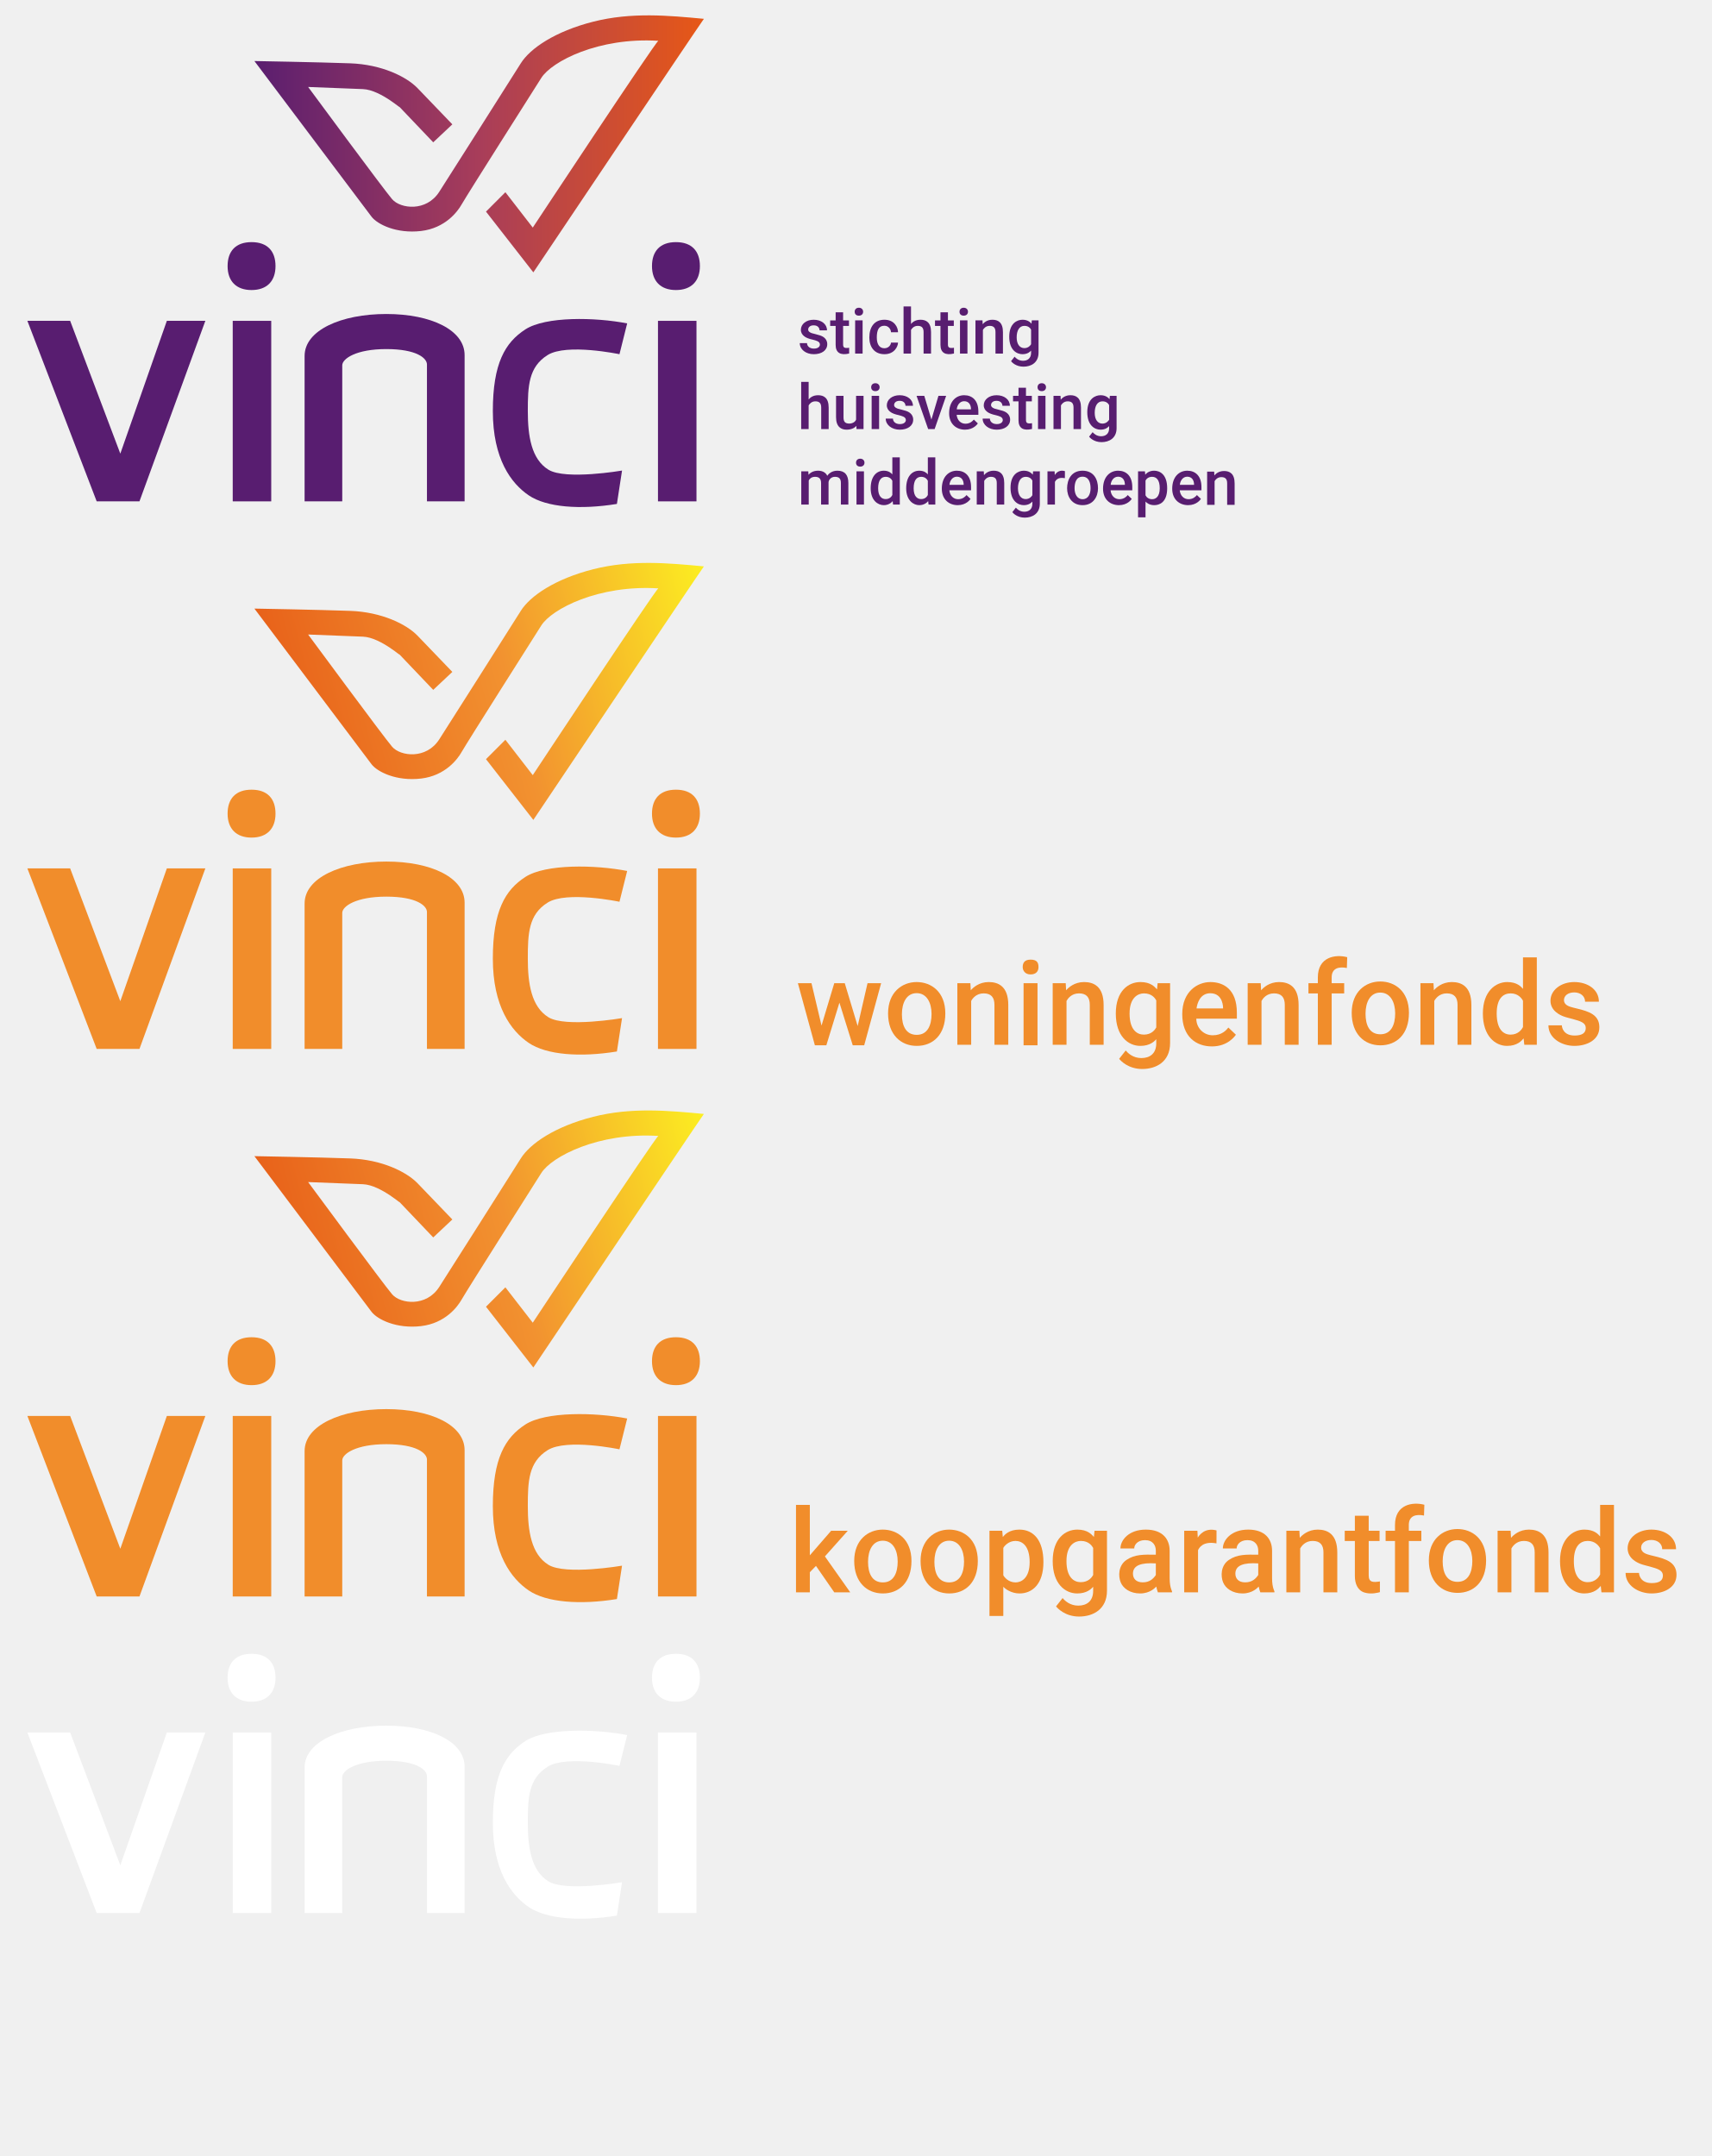
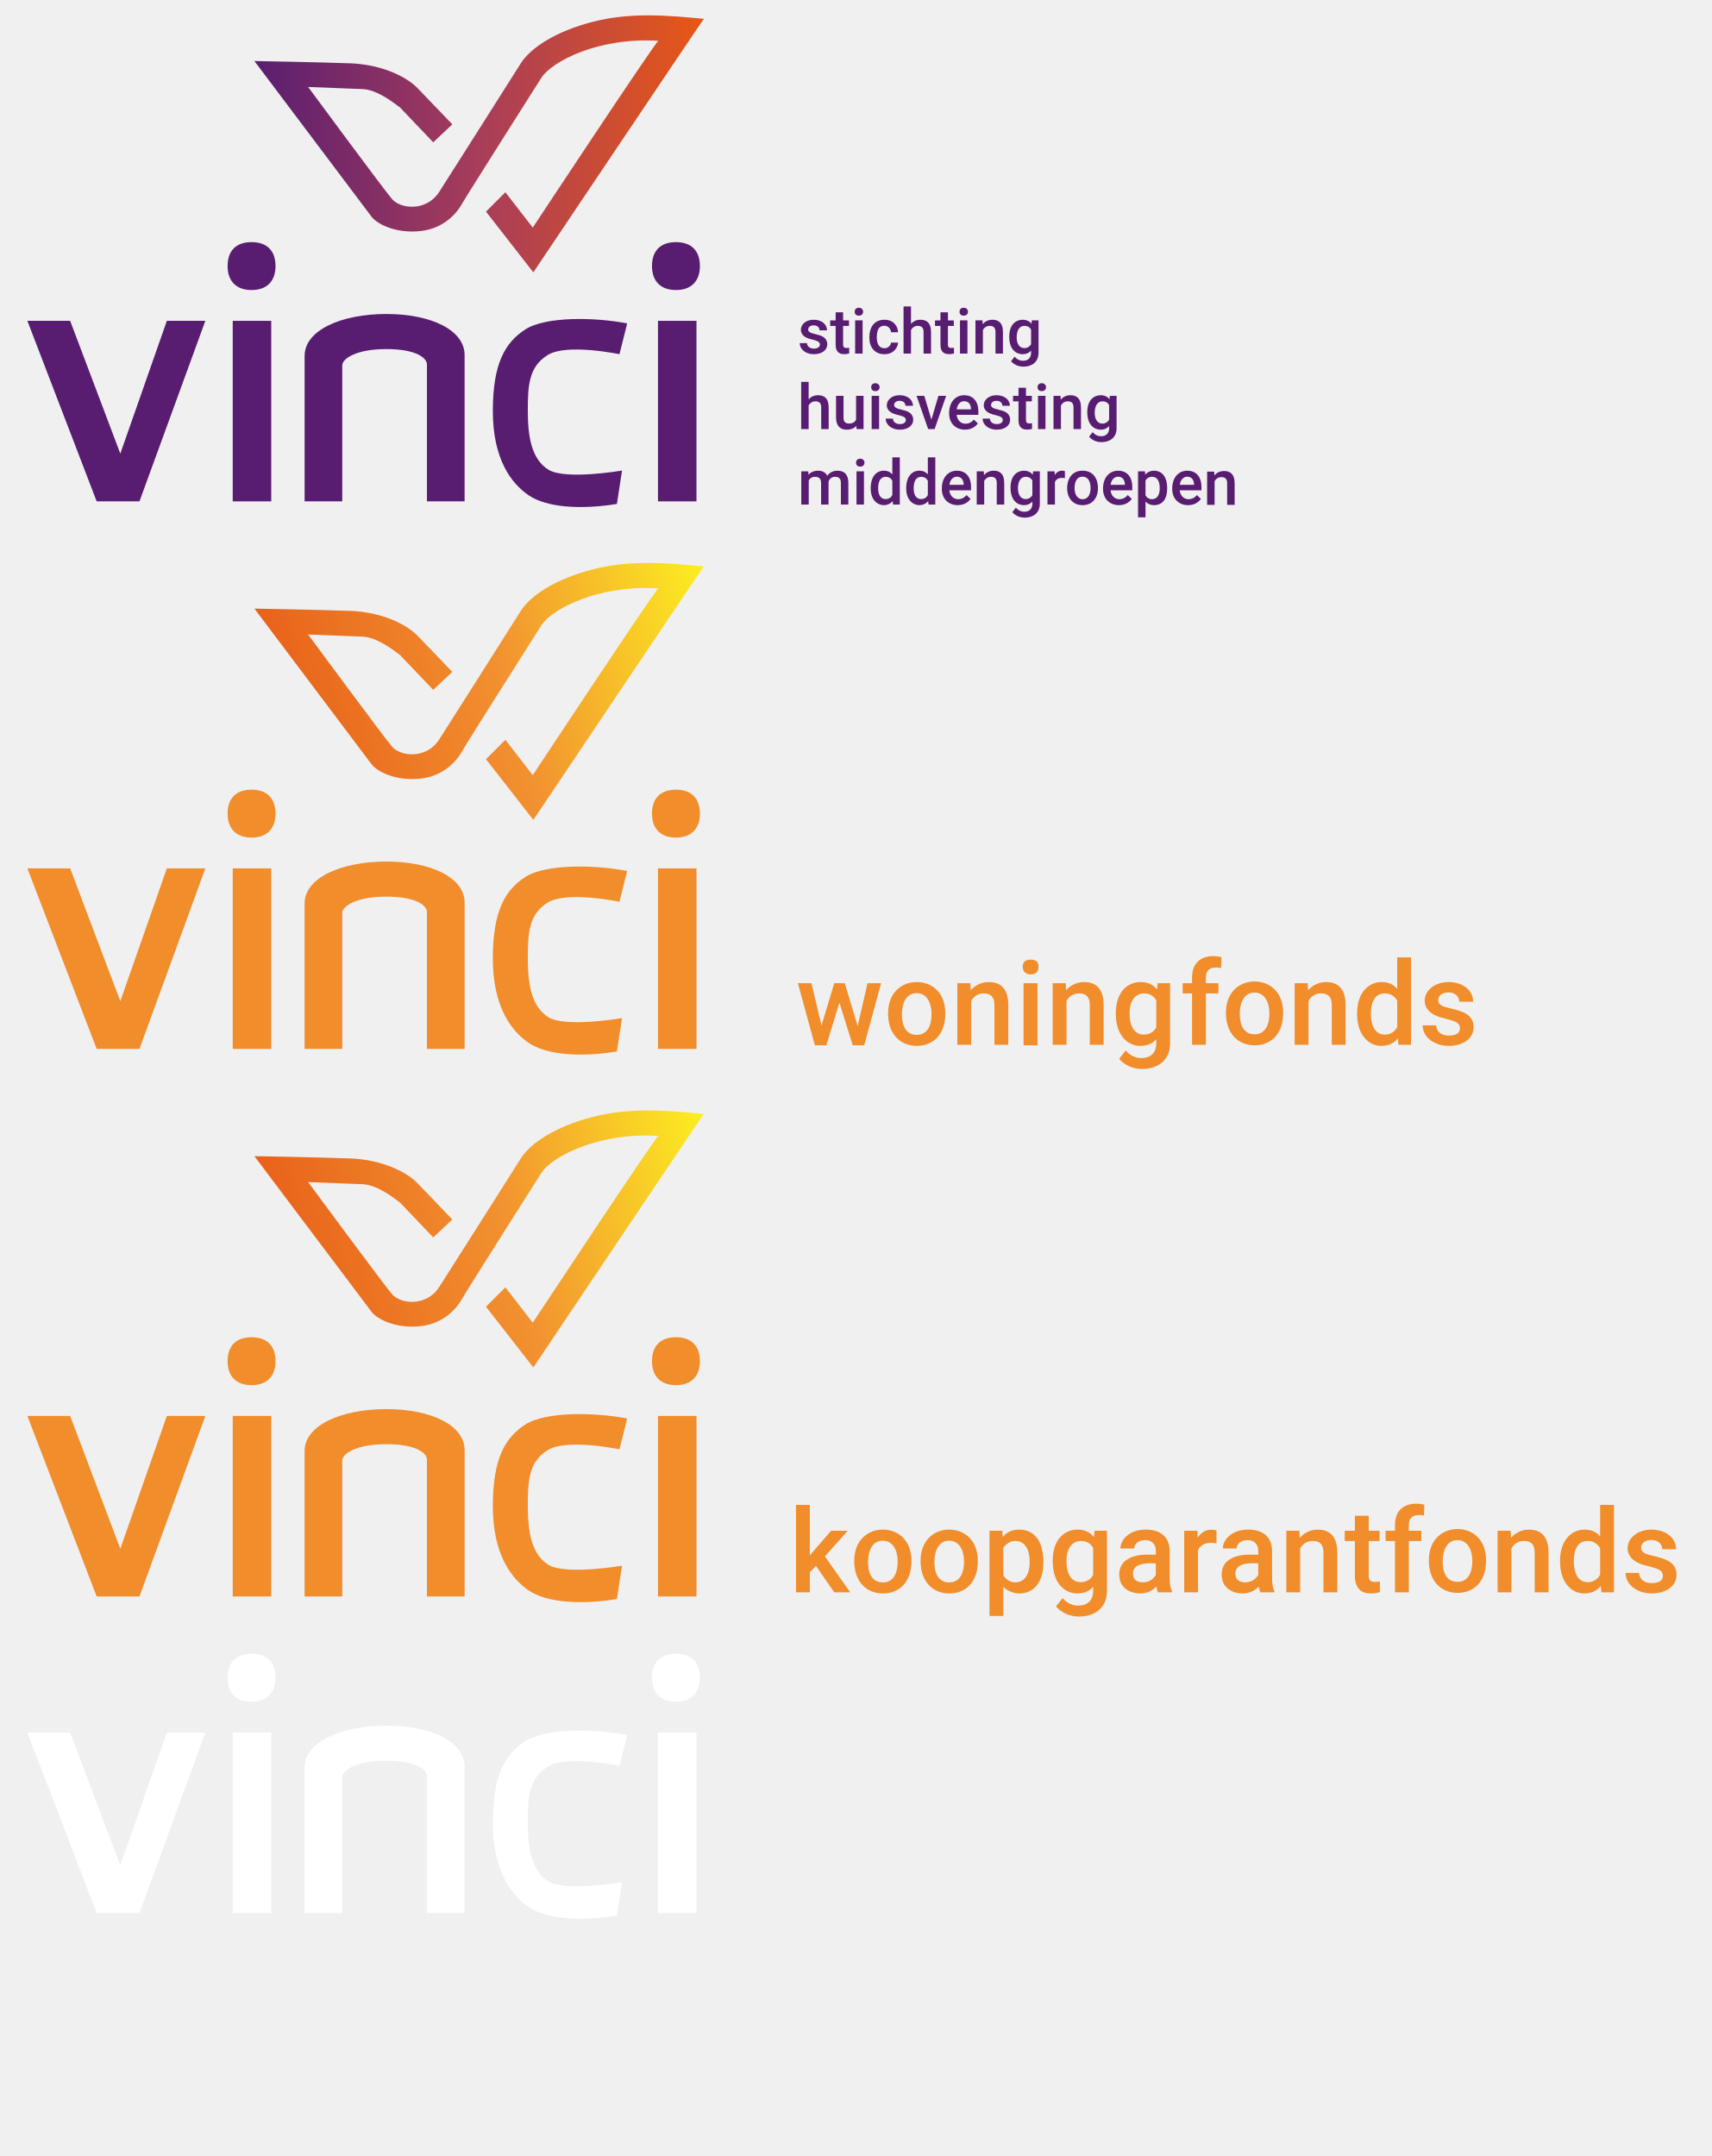
<svg xmlns="http://www.w3.org/2000/svg" version="1.1" viewBox="0 0 2000 2520">
  <linearGradient id="yellow-gradient" gradientUnits="userSpaceOnUse" x1="339.127" y1="227.319" x2="841.603" y2="92.681">
    <stop offset="0" style="stop-color:#E8621A" />
    <stop offset="0.507" style="stop-color:#F29230" />
    <stop offset="1" style="stop-color:#FCEE21" />
  </linearGradient>
  <linearGradient id="purple-gradient" gradientUnits="userSpaceOnUse" x1="297.333" y1="168.15" x2="822.667" y2="168.15">
    <stop offset="0" style="stop-color:#5A1E70" />
    <stop offset="0.5" style="stop-color:#A83D5A" />
    <stop offset="1" style="stop-color:#E75816" />
  </linearGradient>
  <view id="vinci" viewBox="0 1920 1000 320" />
  <view id="koopgarantfonds" viewBox="0 1280 2000 640" />
  <view id="woningfonds" viewBox="0 640 2000 640" />
  <view id="stichting" viewBox="0 0 2000 640" />
  <g transform="translate(0,1920)">
    <rect x="272" y="105.008" fill="#FFFFFF" width="45" height="211" />
    <rect x="769" y="105.008" fill="#FFFFFF" width="45" height="211" />
    <path fill="#FFFFFF" d="M294,13.008c-18.5,0-28,10.5-28,28s10,28,28,28s28-10.5,28-28S312.5,13.008,294,13.008z" />
    <path fill="#FFFFFF" d="M790,13.008c-18.5,0-28,10.5-28,28s10,28,28,28s28-10.5,28-28S808.5,13.008,790,13.008z" />
    <polygon fill="#FFFFFF" points="140.619,260.225 82,105.008 32,105.008 113,316.008 163,316.008 240,105.008 195,105.008  " />
    <path fill="#FFFFFF" d="M451.5,97.008c-52.833,0-95.5,19-95.5,49c0,23.667,0,170,0,170h44c0,0,0-151.333,0-159    c0-7.667,16-19,51.5-19s47.5,10.667,47.5,18c0,7.333,0,160,0,160h44c0,0,0-151,0-171C543,116.008,504.333,97.008,451.5,97.008z" />
    <path fill="#FFFFFF" d="M640,145.008c22.333-14,84-1,84-1s6.886-27.774,9-36c-37.5-7.333-95.333-8.333-119,7    c-23.667,15.333-38,39.667-38,95.5c0,55.833,21.333,84.5,42,98.5s60,17,103,10c0.667-4,6-39,6-39s-66,11.333-86-1    c-20-12.333-24.124-39.333-24.124-68.5C616.876,181.342,617.667,159.008,640,145.008z" />
  </g>
  <g transform="translate(0,1280)">
    <path fill="url(#yellow-gradient)" d="M622.667,266.008l-32-41.333L568,247.342l55.333,71c0,0,189.333-282.333,199.333-296.333    c-41.301-3.902-84.667-8-129.333,3.333c-44.667,11.333-73.74,31.252-84.667,48.667c-21.333,34-80.044,126.215-95.217,150.061    c-15.173,23.846-45.45,19.939-55.098,8.808c-9.648-11.131-98.229-131.237-98.229-131.237s42.544,1.685,63.997,2.5    c21.451,0.814,48.711,27.038,41.881,19.869c5.322,5.586,40.332,42.332,40.332,42.332l22.333-21c0,0-27.482-28.602-40.55-42.201    S446,75.342,409.333,74.008c-36.667-1.333-112-2.667-112-2.667S421.27,236.056,434.12,253.133    c6.818,9.061,29.214,20.209,57.88,16.876c28.667-3.333,42.836-23.002,47.114-30.375c9.114-15.708,81.367-129.248,93.489-148.504    c12.122-19.256,66.73-47.788,136.815-43.422C764.837,50.739,622.667,266.008,622.667,266.008z" />
    <rect x="272" y="375.008" fill="#F18D2B" width="45" height="211" />
    <rect x="769" y="375.008" fill="#F18D2B" width="45" height="211" />
    <path fill="#F18D2B" d="M294,283.008c-18.5,0-28,10.5-28,28s10,28,28,28s28-10.5,28-28S312.5,283.008,294,283.008z" />
    <path fill="#F18D2B" d="M790,283.008c-18.5,0-28,10.5-28,28s10,28,28,28s28-10.5,28-28S808.5,283.008,790,283.008z" />
    <polygon fill="#F18D2B" points="140.619,530.225 82,375.008 32,375.008 113,586.008 163,586.008 240,375.008 195,375.008  " />
    <path fill="#F18D2B" d="M451.5,367.008c-52.833,0-95.5,19-95.5,49c0,23.667,0,170,0,170h44c0,0,0-151.333,0-159    c0-7.667,16-19,51.5-19s47.5,10.667,47.5,18c0,7.333,0,160,0,160h44c0,0,0-151,0-171C543,386.008,504.333,367.008,451.5,367.008z" />
    <path fill="#F18D2B" d="M640,415.008c22.333-14,84-1,84-1s6.886-27.774,9-36c-37.5-7.333-95.333-8.333-119,7    c-23.667,15.333-38,39.667-38,95.5s21.333,84.5,42,98.5s60,17,103,10c0.667-4,6-39,6-39s-66,11.333-86-1    c-20-12.333-24.124-39.333-24.124-68.5C616.876,451.342,617.667,429.008,640,415.008z" />
    <path fill="#F18D2B" d="M953.658,550.282l-7.183,7.382v23.478h-16.162V478.985h16.162v58.926l24.94-28.731h19.42L964.1,539.175    l29.596,41.967h-18.689L953.658,550.282z" />
    <path fill="#F18D2B" d="M998.351,544.496c0-24.654,16.292-36.646,33.387-36.646c17.095,0,33.52,11.467,33.52,36.646    c0,25.179-14.599,37.976-33.387,37.976C1013.083,582.472,998.351,569.15,998.351,544.496z M1031.871,569.569    c12.629,0,17.293-11.215,17.293-24.409c0-13.194-5.688-24.342-17.426-24.342s-17.225,11.164-17.225,24.677    S1019.242,569.569,1031.871,569.569z" />
    <path fill="#F18D2B" d="M1075.9,544.496c0-24.654,16.292-36.646,33.387-36.646s33.52,11.467,33.52,36.646    c0,25.179-14.599,37.976-33.387,37.976S1075.9,569.15,1075.9,544.496z M1109.42,569.569c12.629,0,17.293-11.215,17.293-24.409    c0-13.194-5.688-24.342-17.426-24.342s-17.225,11.164-17.225,24.677S1096.791,569.569,1109.42,569.569z" />
    <path fill="#F18D2B" d="M1669.949,543.831c0-24.654,16.292-36.646,33.387-36.646s33.52,11.467,33.52,36.646    c0,25.179-14.599,37.976-33.387,37.976S1669.949,568.485,1669.949,543.831z M1703.469,568.904    c12.629,0,17.293-11.215,17.293-24.409c0-13.194-5.688-24.342-17.426-24.342s-17.225,11.164-17.225,24.677    S1690.841,568.904,1703.469,568.904z" />
    <path fill="#F18D2B" d="M1219.491,545.892c0,25.616-12.991,36.58-27.934,36.58c-9.558,0-16.65-5.254-18.955-7.781v34.119h-16.161    V509.18h14.897l0.665,7.316c2.306-2.793,7.463-8.646,19.354-8.646C1208,507.85,1219.491,520.276,1219.491,545.892z     M1186.836,521.085c-7.836,0-12.903,5.653-14.233,8.18v31.924c1.33,2.527,6.147,8.38,14.366,8.38    c6.281,0,16.428-4.543,16.428-23.677S1194.672,521.085,1186.836,521.085z" />
    <path fill="#F18D2B" d="M1230.332,544.629c0-26.621,14.928-36.779,28.798-36.779c12.037,0,16.687,5.658,19.354,8.58l0.731-7.25    h14.565v69.967c0,21.945-16.314,30.328-32.589,30.328s-25.34-9.733-26.936-11.905l7.648-9.71c2.66,3.148,8.615,8.846,18.355,8.846    s17.359-5.196,17.359-17.159v-4.855c-2.262,2.527-7.453,7.781-18.623,7.781C1244.917,582.472,1230.332,571.25,1230.332,544.629z     M1263.12,569.303c9.13,0,13.079-5.853,14.499-8.38v-31.658c-1.42-2.527-5.203-8.18-14.366-8.18    c-6.67,0-16.826,4.498-16.826,23.544C1246.427,563.675,1255.074,569.303,1263.12,569.303z" />
    <path fill="#F18D2B" d="M1421.741,523.945c-15.991-2.937-20.352,5.32-21.549,7.981v49.216h-16.161V509.18h15.43l0.399,8.048    c1.817-2.927,8.14-11.969,21.947-8.447C1421.808,510.26,1421.741,522.006,1421.741,523.945z" />
    <path fill="#F18D2B" d="M1472.952,581.142c-0.443-0.842-1.641-5.387-1.862-6.717c-1.063,1.109-7.123,8.047-18.888,8.047    s-19.849-5.974-22.713-12.969s-3.009-19.602,6.751-26.205s19.885-6.353,34.318-6.119c0-0.796,0-4.722,0-4.722    c0-6.074-3.34-12.304-12.637-12.304s-12.797,6.229-12.57,9.776h-16.161c0-9.797,9.765-22.081,29.662-22.081    s27.867,11.409,27.867,24.741v31.924c0,12.806,3.468,15.119,2.727,16.627C1487.5,581.142,1472.952,581.142,1472.952,581.142z     M1455.195,569.503c7.93,0,12.242-3.932,15.363-8.58c0,0,0-11.596,0-13.568c-17.121-1.097-26.736,2.228-26.736,11.972    C1443.822,564.821,1447.266,569.503,1455.195,569.503z" />
    <path fill="#F18D2B" d="M1353.255,581.142c-0.443-0.842-1.641-5.387-1.862-6.717c-1.063,1.109-7.123,8.047-18.888,8.047    s-19.849-5.974-22.713-12.969s-3.009-19.602,6.751-26.205s19.885-6.353,34.318-6.119c0-0.796,0-4.722,0-4.722    c0-6.074-3.34-12.304-12.637-12.304s-12.797,6.229-12.57,9.776h-16.161c0-9.797,9.765-22.081,29.662-22.081    s27.867,11.409,27.867,24.741v31.924c0,12.806,3.468,15.119,2.727,16.627C1367.803,581.142,1353.255,581.142,1353.255,581.142z     M1335.498,569.503c7.93,0,12.242-3.932,15.363-8.58c0,0,0-11.596,0-13.568c-17.121-1.097-26.736,2.228-26.736,11.972    C1324.125,564.821,1327.568,569.503,1335.498,569.503z" />
    <path fill="#F18D2B" d="M1518.644,509.18l0.466,8.314c2.527-3.059,9.635-9.644,20.95-9.644s22.879,5.072,22.879,26.803    s0,46.489,0,46.489h-16.161c0,0,0-37.861,0-46.622s-3.871-13.435-12.637-13.435s-13.103,6.142-14.565,8.845v51.211h-16.161V509.18    H1518.644z" />
    <path fill="#F18D2B" d="M1765.521,509.18l0.466,8.314c2.527-3.059,9.635-9.644,20.95-9.644s22.879,5.072,22.879,26.803    s0,46.489,0,46.489h-16.161c0,0,0-37.861,0-46.622s-3.871-13.435-12.637-13.435s-13.103,6.142-14.565,8.845v51.211h-16.161V509.18    H1765.521z" />
    <path fill="#F18D2B" d="M1599.651,491.689v17.491h12.703v11.972h-12.703c0,0,0,31.485,0,40.171s5.599,8.186,13.102,7.116v12.503    c-1.286,0.354-9.86,2.99-18.057,0.466s-11.207-10.784-11.207-19.154s0-41.102,0-41.102h-11.838V509.18h11.838v-17.491H1599.651z" />
    <path fill="#F18D2B" d="M1630.377,581.142v-59.99h-10.974V509.18h10.974v-6.784c0-24.054,20.623-27.221,34.318-23.61l-0.399,12.637    c-9.463-1.914-17.758,0.266-17.758,10.974v6.784h14.632v11.972h-14.632v59.99H1630.377z" />
    <path fill="#F18D2B" d="M1823.25,544.629c0-26.287,15.215-36.779,28.399-36.779c11.684,0,16.228,5.41,18.489,7.981v-36.845h16.161    v102.156h-14.632l-0.798-7.449c-2.306,2.793-7.537,8.779-19.354,8.779C1837.667,582.472,1823.25,570.916,1823.25,544.629z     M1855.64,569.303c9.027,0,13.124-6.186,14.499-8.846v-30.727c-1.375-2.661-5.594-8.646-14.366-8.646s-16.36,5.831-16.36,23.544    C1839.412,562.342,1846.613,569.303,1855.64,569.303z" />
    <path fill="#F18D2B" d="M1943.497,561.589c0-6.08-5.664-7.913-15.363-10.575c-3.799-1.042-7.372-1.796-10.541-2.993    c-3.171-1.197-15.33-6.033-15.33-18.356c0-12.323,12.196-21.815,27.8-21.815s28.798,8.659,28.798,22.945h-16.161    c0-6.62-5.574-10.841-12.637-10.841s-12.038,3.662-12.038,9.045s5.675,7.172,7.582,7.814c1.906,0.643,4.807,1.33,7.183,1.896    c14.544,3.465,26.604,7.396,26.604,22.014c0,14.618-14.203,21.748-29.131,21.748s-30.394-8.963-30.394-24.009h15.695    c0.103,3.046,2.194,11.905,14.898,11.905C1938.833,570.367,1943.497,567.669,1943.497,561.589z" />
  </g>
  <g transform="translate(0,640)">
    <path fill="url(#yellow-gradient)" d="M622.667,266.008l-32-41.333L568,247.342l55.333,71c0,0,189.333-282.333,199.333-296.333    c-41.301-3.902-84.667-8-129.333,3.333c-44.667,11.333-73.74,31.252-84.667,48.667c-21.333,34-80.044,126.215-95.217,150.061    c-15.173,23.846-45.45,19.939-55.098,8.808c-9.648-11.131-98.229-131.237-98.229-131.237s42.544,1.685,63.997,2.5    c21.451,0.814,48.711,27.038,41.881,19.869c5.322,5.586,40.332,42.332,40.332,42.332l22.333-21c0,0-27.482-28.602-40.55-42.201    S446,75.342,409.333,74.008c-36.667-1.333-112-2.667-112-2.667S421.27,236.056,434.12,253.133    c6.818,9.061,29.214,20.209,57.88,16.876c28.667-3.333,42.836-23.002,47.114-30.375c9.114-15.708,81.367-129.248,93.489-148.504    c12.122-19.256,66.73-47.788,136.815-43.422C764.837,50.739,622.667,266.008,622.667,266.008z" />
    <rect x="272" y="375.008" fill="#F18D2B" width="45" height="211" />
    <rect x="769" y="375.008" fill="#F18D2B" width="45" height="211" />
    <path fill="#F18D2B" d="M294,283.008c-18.5,0-28,10.5-28,28s10,28,28,28s28-10.5,28-28S312.5,283.008,294,283.008z" />
    <path fill="#F18D2B" d="M790,283.008c-18.5,0-28,10.5-28,28s10,28,28,28s28-10.5,28-28S808.5,283.008,790,283.008z" />
    <polygon fill="#F18D2B" points="140.619,530.225 82,375.008 32,375.008 113,586.008 163,586.008 240,375.008 195,375.008  " />
    <path fill="#F18D2B" d="M451.5,367.008c-52.833,0-95.5,19-95.5,49c0,23.667,0,170,0,170h44c0,0,0-151.333,0-159    c0-7.667,16-19,51.5-19s47.5,10.667,47.5,18c0,7.333,0,160,0,160h44c0,0,0-151,0-171C543,386.008,504.333,367.008,451.5,367.008z" />
    <path fill="#F18D2B" d="M640,415.008c22.333-14,84-1,84-1s6.886-27.774,9-36c-37.5-7.333-95.333-8.333-119,7    c-23.667,15.333-38,39.667-38,95.5s21.333,84.5,42,98.5s60,17,103,10c0.667-4,6-39,6-39s-66,11.333-86-1    c-20-12.333-24.124-39.333-24.124-68.5C616.876,451.342,617.667,429.008,640,415.008z" />
    <path fill="#F18D2B" d="M1037.926,544.496c0-24.654,16.292-36.646,33.387-36.646s33.52,11.467,33.52,36.646    c0,25.179-14.599,37.976-33.387,37.976S1037.926,569.15,1037.926,544.496z M1071.446,569.569c12.629,0,17.293-11.215,17.293-24.409    c0-13.194-5.688-24.342-17.426-24.342s-17.225,11.164-17.225,24.677S1058.817,569.569,1071.446,569.569z" />
-     <path fill="#F18D2B" d="M1579.784,543.831c0-24.654,16.292-36.646,33.387-36.646s33.52,11.467,33.52,36.646    c0,25.179-14.599,37.976-33.387,37.976S1579.784,568.485,1579.784,543.831z M1613.304,568.904    c12.629,0,17.293-11.215,17.293-24.409c0-13.194-5.688-24.342-17.426-24.342s-17.225,11.164-17.225,24.677    S1600.676,568.904,1613.304,568.904z" />
+     <path fill="#F18D2B" d="M1432.784,543.831c0-24.654,16.292-36.646,33.387-36.646s33.52,11.467,33.52,36.646    c0,25.179-14.599,37.976-33.387,37.976S1432.784,568.485,1432.784,543.831z M1466.304,568.904    c12.629,0,17.293-11.215,17.293-24.409c0-13.194-5.688-24.342-17.426-24.342s-17.225,11.164-17.225,24.677    S1453.676,568.904,1466.304,568.904z" />
    <path fill="#F18D2B" d="M1304.086,544.629c0-26.621,14.928-36.779,28.798-36.779c12.037,0,16.687,5.658,19.354,8.58l0.731-7.25    h14.565v69.967c0,21.945-16.314,30.328-32.589,30.328s-25.34-9.733-26.936-11.905l7.648-9.71c2.66,3.148,8.615,8.846,18.355,8.846    s17.359-5.196,17.359-17.159v-4.855c-2.262,2.527-7.453,7.781-18.623,7.781C1318.671,582.472,1304.086,571.25,1304.086,544.629z     M1336.875,569.303c9.13,0,13.079-5.853,14.499-8.38v-31.658c-1.42-2.527-5.203-8.18-14.366-8.18    c-6.67,0-16.826,4.498-16.826,23.544C1320.181,563.675,1328.828,569.303,1336.875,569.303z" />
-     <path fill="#F18D2B" d="M1473.439,509.18l0.466,8.314c2.527-3.059,9.635-9.644,20.95-9.644s22.879,5.072,22.879,26.803    s0,46.489,0,46.489h-16.161c0,0,0-37.861,0-46.622s-3.871-13.435-12.637-13.435s-13.103,6.142-14.565,8.845v51.211h-16.161V509.18    H1473.439z" />
    <path fill="#F18D2B" d="M1245.548,509.18l0.466,8.314c2.527-3.059,9.635-9.644,20.95-9.644s22.879,5.072,22.879,26.803    s0,46.489,0,46.489h-16.161c0,0,0-37.861,0-46.622s-3.871-13.435-12.637-13.435s-13.103,6.142-14.565,8.845v51.211h-16.161V509.18    H1245.548z" />
    <path fill="#F18D2B" d="M1134.118,509.18l0.466,8.314c2.527-3.059,9.635-9.644,20.95-9.644s22.879,5.072,22.879,26.803    s0,46.489,0,46.489h-16.161c0,0,0-37.861,0-46.622s-3.871-13.435-12.637-13.435s-13.103,6.142-14.565,8.845v51.211h-16.161V509.18    H1134.118z" />
-     <path fill="#F18D2B" d="M1675.356,509.18l0.466,8.314c2.527-3.059,9.635-9.644,20.95-9.644s22.879,5.072,22.879,26.803    s0,46.489,0,46.489h-16.161c0,0,0-37.861,0-46.622s-3.871-13.435-12.637-13.435s-13.103,6.142-14.565,8.845v51.211h-16.161V509.18    H1675.356z" />
-     <path fill="#F18D2B" d="M1540.212,581.142v-59.99h-10.974V509.18h10.974v-6.784c0-24.054,20.623-27.221,34.318-23.61l-0.399,12.637    c-9.463-1.914-17.758,0.266-17.758,10.974v6.784h14.632v11.972h-14.632v59.99H1540.212z" />
-     <path fill="#F18D2B" d="M1733.085,544.629c0-26.287,15.215-36.779,28.399-36.779c11.684,0,16.228,5.41,18.489,7.981v-36.845h16.161    v102.156h-14.632l-0.798-7.449c-2.306,2.793-7.537,8.779-19.354,8.779C1747.502,582.472,1733.085,570.916,1733.085,544.629z     M1765.475,569.303c9.027,0,13.124-6.186,14.499-8.846v-30.727c-1.375-2.661-5.594-8.646-14.366-8.646s-16.36,5.831-16.36,23.544    C1749.247,562.342,1756.448,569.303,1765.475,569.303z" />
-     <path fill="#F18D2B" d="M1853.332,561.589c0-6.08-5.664-7.913-15.363-10.575c-3.799-1.042-7.372-1.796-10.541-2.993    c-3.171-1.197-15.33-6.033-15.33-18.356c0-12.323,12.196-21.815,27.8-21.815s28.798,8.659,28.798,22.945h-16.161    c0-6.62-5.574-10.841-12.637-10.841s-12.038,3.662-12.038,9.045s5.675,7.172,7.582,7.814c1.906,0.643,4.807,1.33,7.183,1.896    c14.544,3.465,26.604,7.396,26.604,22.014c0,14.618-14.203,21.748-29.131,21.748s-30.394-8.963-30.394-24.009h15.695    c0.103,3.046,2.194,11.905,14.898,11.905C1848.668,570.367,1853.332,567.669,1853.332,561.589z" />
+     <path fill="#F18D2B" d="M1528.356,509.18l0.466,8.314c2.527-3.059,9.635-9.644,20.95-9.644s22.879,5.072,22.879,26.803    s0,46.489,0,46.489h-16.161c0,0,0-37.861,0-46.622s-3.871-13.435-12.637-13.435s-13.103,6.142-14.565,8.845v51.211h-16.161V509.18    H1528.356z" />
+     <path fill="#F18D2B" d="M1393.212,581.142v-59.99h-10.974V509.18h10.974v-6.784c0-24.054,20.623-27.221,34.318-23.61l-0.399,12.637    c-9.463-1.914-17.758,0.266-17.758,10.974v6.784h14.632v11.972h-14.632v59.99H1393.212z" />
+     <path fill="#F18D2B" d="M1586.085,544.629c0-26.287,15.215-36.779,28.399-36.779c11.684,0,16.228,5.41,18.489,7.981v-36.845h16.161    v102.156h-14.632l-0.798-7.449c-2.306,2.793-7.537,8.779-19.354,8.779C1600.502,582.472,1586.085,570.916,1586.085,544.629z     M1618.475,569.303c9.027,0,13.124-6.186,14.499-8.846v-30.727c-1.375-2.661-5.594-8.646-14.366-8.646s-16.36,5.831-16.36,23.544    C1602.247,562.342,1609.448,569.303,1618.475,569.303z" />
+     <path fill="#F18D2B" d="M1706.332,561.589c0-6.08-5.664-7.913-15.363-10.575c-3.799-1.042-7.372-1.796-10.541-2.993    c-3.171-1.197-15.33-6.033-15.33-18.356c0-12.323,12.196-21.815,27.8-21.815s28.798,8.659,28.798,22.945h-16.161    c0-6.62-5.574-10.841-12.637-10.841s-12.038,3.662-12.038,9.045s5.675,7.172,7.582,7.814c1.906,0.643,4.807,1.33,7.183,1.896    c14.544,3.465,26.604,7.396,26.604,22.014c0,14.618-14.203,21.748-29.131,21.748s-30.394-8.963-30.394-24.009h15.695    c0.103,3.046,2.194,11.905,14.898,11.905C1701.668,570.367,1706.332,567.669,1706.332,561.589z" />
    <path fill="#F18D2B" d="M1002.388,559.284l11.532-50.084h15.89l-19.779,72.544h-13.409l-15.555-49.815l-15.286,49.815h-13.41    L932.526,509.2h15.89l11.733,49.547l14.884-49.547h12.27L1002.388,559.284z" />
    <path fill="#F18D2B" d="M1195.281,490.36c0-4.352,1.652-8.716,9.186-8.716s9.252,3.567,9.252,8.716s-3.119,8.582-9.252,8.582    S1195.281,494.712,1195.281,490.36z M1212.578,581.744h-16.291V509.2h16.291V581.744z" />
-     <path fill="#F18D2B" d="M1416.467,583.085c-18.467,0-34.73-11.292-34.73-37.747s17.818-37.479,32.854-37.479    s30.975,8.149,30.975,35.803v6.973h-47.4c0,10.874,8.523,19.443,19.242,19.443s16.045-6.235,18.236-9.051l8.783,8.381    C1443.264,571.151,1434.934,583.085,1416.467,583.085z M1414.523,520.933c-12.148,0-15.332,12.18-16.092,17.767h31.043    C1429.475,538.7,1430.125,520.933,1414.523,520.933z" />
  </g>
  <g>
    <path fill="url(#purple-gradient)" d="M622.667,266.008l-32-41.333L568,247.342l55.333,71c0,0,189.333-282.333,199.333-296.333    c-41.301-3.902-84.667-8-129.333,3.333c-44.667,11.333-73.74,31.252-84.667,48.667c-21.333,34-80.044,126.215-95.217,150.061    c-15.173,23.846-45.45,19.939-55.098,8.808c-9.648-11.131-98.229-131.237-98.229-131.237s42.544,1.685,63.997,2.5    c21.451,0.814,48.711,27.038,41.881,19.869c5.322,5.586,40.332,42.332,40.332,42.332l22.333-21c0,0-27.482-28.602-40.55-42.201    S446,75.342,409.333,74.008c-36.667-1.333-112-2.667-112-2.667S421.27,236.056,434.12,253.133    c6.818,9.061,29.214,20.209,57.88,16.876c28.667-3.333,42.836-23.002,47.114-30.375c9.114-15.708,81.367-129.248,93.489-148.504    c12.122-19.256,66.73-47.788,136.815-43.422C764.837,50.739,622.667,266.008,622.667,266.008z" />
    <rect x="272" y="375.008" fill="#581D70" width="45" height="211" />
    <rect x="769" y="375.008" fill="#581D70" width="45" height="211" />
    <path fill="#581D70" d="M294,283.008c-18.5,0-28,10.5-28,28s10,28,28,28s28-10.5,28-28S312.5,283.008,294,283.008z" />
    <path fill="#581D70" d="M790,283.008c-18.5,0-28,10.5-28,28s10,28,28,28s28-10.5,28-28S808.5,283.008,790,283.008z" />
    <polygon fill="#581D70" points="140.619,530.225 82,375.008 32,375.008 113,586.008 163,586.008 240,375.008 195,375.008  " />
    <path fill="#581D70" d="M451.5,367.008c-52.833,0-95.5,19-95.5,49c0,23.667,0,170,0,170h44c0,0,0-151.333,0-159    c0-7.667,16-19,51.5-19s47.5,10.667,47.5,18c0,7.333,0,160,0,160h44c0,0,0-151,0-171C543,386.008,504.333,367.008,451.5,367.008z" />
    <path fill="#581D70" d="M640,415.008c22.333-14,84-1,84-1s6.886-27.774,9-36c-37.5-7.333-95.333-8.333-119,7    c-23.667,15.333-38,39.667-38,95.5s21.333,84.5,42,98.5s60,17,103,10c0.667-4,6-39,6-39s-66,11.333-86-1    c-20-12.333-24.124-39.333-24.124-68.5C616.876,451.342,617.667,429.008,640,415.008z" />
    <path fill="#581D70" d="M1033.613,407.037c5.262,0,7.718-4.279,7.718-6.605h8.221c0,4.326-4.11,13.569-15.831,13.569    s-17.697-8.367-17.697-19.492c0-12.375,5.971-20.784,17.661-20.784s15.867,8.909,15.867,14.646h-8.221    c0-3.237-2.729-7.646-7.718-7.646c-6.613,0-8.867,5.16-8.867,13.784S1028.352,407.037,1033.613,407.037z" />
    <path fill="#581D70" d="M1088.572,490.448l8.221-27.785h9.01l-13.461,38.841h-7.574l-13.569-38.841h9.046L1088.572,490.448z" />
    <path fill="#581D70" d="M1171.997,490.951c0-3.776-4.58-4.692-8.293-5.708c-2.082-0.431-3.979-0.969-5.689-1.616    c-1.711-0.646-8.274-3.28-8.274-9.908c0-6.628,6.167-11.774,15.005-11.774s15.544,4.979,15.544,12.384h-8.723    c0-2.238-1.493-5.851-6.821-5.851s-6.497,3.318-6.497,4.882c0,1.564,0.919,3.064,4.093,4.218c1.028,0.347,8.142,2.064,9.925,2.71    s8.311,2.92,8.311,10.195s-6.536,11.738-15.723,11.738s-16.405-5.464-16.405-12.959h8.472c0,3.245,2.752,6.426,8.041,6.426    S1171.997,492.977,1171.997,490.951z" />
    <path fill="#581D70" d="M1058.706,490.951c0-3.776-4.58-4.692-8.293-5.708c-2.082-0.431-3.979-0.969-5.689-1.616    c-1.711-0.646-8.274-3.28-8.274-9.908c0-6.628,6.167-11.774,15.005-11.774s15.544,4.979,15.544,12.384h-8.723    c0-2.238-1.493-5.851-6.821-5.851s-6.497,3.318-6.497,4.882c0,1.564,0.919,3.064,4.093,4.218c1.028,0.347,8.142,2.064,9.925,2.71    s8.311,2.92,8.311,10.195s-6.536,11.738-15.723,11.738s-16.405-5.464-16.405-12.959h8.472c0,3.245,2.752,6.426,8.041,6.426    S1058.706,492.977,1058.706,490.951z" />
    <path fill="#581D70" d="M958.265,402.73c0-3.776-4.58-4.692-8.293-5.708c-2.082-0.431-3.979-0.969-5.689-1.616    c-1.711-0.646-8.274-3.28-8.274-9.908s6.167-11.774,15.005-11.774s15.544,4.979,15.544,12.384h-8.723    c0-2.238-1.493-5.851-6.821-5.851s-6.497,3.318-6.497,4.882s0.919,3.064,4.093,4.218c1.028,0.347,8.142,2.064,9.925,2.71    s8.311,2.92,8.311,10.195s-6.536,11.738-15.723,11.738s-16.405-5.464-16.405-12.959h8.472c0,3.245,2.752,6.426,8.041,6.426    S958.265,404.755,958.265,402.73z" />
    <path fill="#581D70" d="M1199.1,453.223v9.441h6.855v6.461h-6.855v21.682c0,3.618,1.484,4.701,7.071,3.841v6.749    c-9.921,2.362-15.795-0.721-15.795-10.087v-22.185h-6.39v-6.461h6.39v-9.441H1199.1z" />
    <path fill="#581D70" d="M1107.885,365.034v9.441h6.855v6.461h-6.855v21.682c0,3.618,1.484,4.701,7.071,3.841v6.749    c-9.921,2.362-15.795-0.722-15.795-10.087v-22.185h-6.39v-6.461h6.39v-9.441H1107.885z" />
    <path fill="#581D70" d="M985.368,365.034v9.441h6.855v6.461h-6.855v21.682c0,3.618,1.484,4.701,7.071,3.841v6.749    c-9.921,2.362-15.795-0.722-15.795-10.087v-22.185h-6.39v-6.461h6.39v-9.441H985.368z" />
    <path fill="#581D70" d="M944.696,550.885l0.251,4.056c1.292-1.507,4.555-4.774,11.2-4.774s9.686,3.55,10.662,5.959    c1.292-1.819,4.81-5.959,11.917-5.959c8.774,0,12.78,5.175,12.78,14.395v25.164h-8.723c0,0,0-20.516,0-25.2    c0-4.684-1.813-7.215-6.964-7.215s-7.466,4.244-7.466,6.533s0,25.882,0,25.882h-8.723v-25.092c0-4.875-2.163-7.323-7-7.323    s-6.761,2.956-7.431,4.271v28.144h-8.723v-38.841H944.696z" />
    <path fill="#581D70" d="M1000.48,540.798c0-2.79,1.899-4.667,4.918-4.667s4.954,2.04,4.954,4.667c0,2.627-1.806,4.595-4.954,4.595    S1000.48,543.588,1000.48,540.798z M1009.741,589.726h-8.723v-38.841h8.723V589.726z" />
    <path fill="#581D70" d="M1018.178,452.577c0-2.79,1.899-4.667,4.918-4.667c3.019,0,4.954,2.04,4.954,4.667    c0,2.627-1.806,4.595-4.954,4.595S1018.178,455.366,1018.178,452.577z M1027.439,501.504h-8.723v-38.841h8.723V501.504z" />
    <path fill="#581D70" d="M998.901,364.356c0-2.79,1.899-4.667,4.918-4.667s4.954,2.04,4.954,4.667c0,2.627-1.806,4.595-4.954,4.595    S998.901,367.145,998.901,364.356z M1008.162,413.283h-8.723v-38.841h8.723V413.283z" />
    <path fill="#581D70" d="M1121.435,364.356c0-2.79,1.899-4.667,4.918-4.667s4.954,2.04,4.954,4.667c0,2.627-1.806,4.595-4.954,4.595    S1121.435,367.145,1121.435,364.356z M1130.697,413.283h-8.723v-38.841h8.723V413.283z" />
    <path fill="#581D70" d="M1212.633,452.577c0-2.79,1.899-4.667,4.918-4.667s4.954,2.04,4.954,4.667c0,2.627-1.806,4.595-4.954,4.595    S1212.633,455.366,1212.633,452.577z M1221.894,501.504h-8.723v-38.841h8.723V501.504z" />
    <path fill="#581D70" d="M1074.429,550.167c5.988,0,8.759,2.92,9.979,4.308v-19.887h8.723v55.138h-7.897l-0.431-4.021    c-1.244,1.508-4.59,4.738-10.446,4.738c-6.606,0-15.256-5.324-15.256-19.671C1059.101,556.425,1066.25,550.167,1074.429,550.167z     M1067.823,570.772c0,9.361,4.177,12.564,8.759,12.564c5.074,0,7.084-3.338,7.826-4.774v-16.584    c-0.742-1.436-2.787-4.667-7.754-4.667C1071.312,557.311,1067.823,561.411,1067.823,570.772z" />
    <path fill="#581D70" d="M1032.931,550.167c5.988,0,8.759,2.92,9.979,4.308v-19.887h8.723v55.138h-7.897l-0.431-4.021    c-1.244,1.508-4.59,4.738-10.446,4.738c-6.606,0-15.256-5.324-15.256-19.671C1017.603,556.425,1024.752,550.167,1032.931,550.167z     M1026.325,570.772c0,9.361,4.177,12.564,8.759,12.564c5.074,0,7.084-3.338,7.826-4.774v-16.584    c-0.742-1.436-2.787-4.667-7.754-4.667C1029.815,557.311,1026.325,561.411,1026.325,570.772z" />
    <path fill="#581D70" d="M1119.336,590.443c-9.919,0-18.595-6.402-18.595-19.21c0-13.975,8.171-21.066,17.59-21.066    s16.584,6.008,16.584,19.169v3.733h-25.379c0.63,6.356,4.808,10.41,10.303,10.41s8.591-3.338,9.764-4.846l4.702,4.487    C1133.683,584.054,1129.255,590.443,1119.336,590.443z M1118.295,557.167c-5.295,0-8.295,5.008-8.615,9.513c0,0,12.654,0,16.62,0    C1126.3,561.092,1123.59,557.167,1118.295,557.167z" />
    <path fill="#581D70" d="M1127.879,502.222c-9.919,0-18.595-6.402-18.595-19.21c0-13.975,8.171-21.066,17.59-21.066    s16.584,6.008,16.584,19.169v3.733h-25.379c0.63,6.356,4.808,10.41,10.303,10.41s8.591-3.338,9.764-4.846l4.702,4.487    C1142.226,495.833,1137.798,502.222,1127.879,502.222z M1126.838,468.946c-5.295,0-8.295,5.008-8.615,9.513c0,0,12.654,0,16.62,0    C1134.843,472.871,1132.133,468.946,1126.838,468.946z" />
    <path fill="#581D70" d="M1307.761,590.443c-9.919,0-18.595-6.402-18.595-19.21c0-13.975,8.171-21.066,17.59-21.066    s16.584,6.008,16.584,19.169v3.733h-25.379c0.63,6.356,4.808,10.41,10.303,10.41s8.591-3.338,9.764-4.846l4.702,4.487    C1322.107,584.054,1317.68,590.443,1307.761,590.443z M1306.72,557.167c-5.295,0-8.295,5.008-8.615,9.513c0,0,12.654,0,16.62,0    C1314.725,561.092,1312.015,557.167,1306.72,557.167z" />
    <path fill="#581D70" d="M1388.602,590.443c-9.919,0-18.595-6.402-18.595-19.21c0-13.975,8.171-21.066,17.59-21.066    s16.584,6.008,16.584,19.169v3.733h-25.379c0.63,6.356,4.808,10.41,10.303,10.41s8.591-3.338,9.764-4.846l4.702,4.487    C1402.948,584.054,1398.521,590.443,1388.602,590.443z M1387.561,557.167c-5.295,0-8.295,5.008-8.615,9.513c0,0,12.654,0,16.62,0    C1395.565,561.092,1392.855,557.167,1387.561,557.167z" />
    <path fill="#581D70" d="M1149.777,550.885l0.251,4.487c1.364-1.651,4.81-5.205,11.308-5.205s12.349,2.925,12.349,14.466v25.092    h-8.723v-25.164c0-5.053-2.181-7.251-6.821-7.251s-7.071,3.315-7.861,4.774v27.641h-8.723v-38.841H1149.777z" />
    <path fill="#581D70" d="M945.09,446.366V466.9c1.364-1.651,4.559-4.954,11.057-4.954s12.349,2.925,12.349,14.466v25.092h-8.723    V476.34c0-5.053-2.181-7.251-6.821-7.251s-7.071,3.315-7.861,4.774v27.641h-8.723v-55.138H945.09z" />
    <path fill="#581D70" d="M1064.736,358.145v20.533c1.364-1.651,4.559-4.954,11.057-4.954s12.349,2.925,12.349,14.466v25.092h-8.723    v-25.164c0-5.053-2.181-7.251-6.821-7.251s-7.071,3.315-7.861,4.774v27.641h-8.723v-55.138H1064.736z" />
    <path fill="#581D70" d="M1001.036,501.504l-0.203-3.704c-1.364,1.651-4.859,4.422-11.356,4.422    c-6.227,0-12.349-3.214-12.349-14.466v-25.092h8.723v25.164c0,5.053,1.815,7.251,6.821,7.251c4.641,0,7.494-2.945,7.861-4.774    v-27.641h8.723v38.841H1001.036z" />
    <path fill="#581D70" d="M1239.484,462.664l0.251,4.487c1.364-1.651,4.81-5.205,11.308-5.205s12.349,2.925,12.349,14.466v25.092    h-8.723V476.34c0-5.053-2.181-7.251-6.821-7.251s-7.071,3.315-7.861,4.774v27.641h-8.723v-38.841H1239.484z" />
    <path fill="#581D70" d="M1148.27,374.442l0.251,4.487c1.364-1.651,4.81-5.205,11.308-5.205s12.349,2.925,12.349,14.466v25.092    h-8.723v-25.164c0-5.053-2.181-7.251-6.821-7.251s-7.071,3.315-7.861,4.774v27.641h-8.723v-38.841H1148.27z" />
    <path fill="#581D70" d="M1419.042,551.244l0.251,4.487c1.364-1.651,4.81-5.205,11.308-5.205s12.349,2.925,12.349,14.466v25.092    h-8.723v-25.164c0-5.053-2.181-7.251-6.821-7.251s-7.071,3.315-7.861,4.774v27.641h-8.723v-38.841H1419.042z" />
    <path fill="#581D70" d="M1181.043,570.018c0-15.76,9.297-19.851,15.544-19.851s9.226,3.147,10.446,4.63l0.395-3.913h7.861v37.764    c0,11.693-8.641,16.369-17.59,16.369s-13.677-5.253-14.538-6.425l4.128-5.241c1.437,1.699,4.689,4.774,9.908,4.774    s9.369-2.867,9.369-9.261v-2.621c-1.221,1.364-4.12,4.2-10.052,4.2C1190,590.443,1181.043,585.778,1181.043,570.018z     M1189.73,570.772c0,7.903,3.52,12.564,9.01,12.564c4.593,0,7.06-3.159,7.826-4.523v-17.087c-0.767-1.364-2.691-4.415-7.754-4.415    C1192.75,557.311,1189.73,562.869,1189.73,570.772z" />
    <path fill="#581D70" d="M1270.75,481.797c0-15.76,9.297-19.851,15.544-19.851s9.226,3.147,10.446,4.63l0.395-3.913h7.861v37.764    c0,11.693-8.641,16.369-17.59,16.369s-13.677-5.253-14.538-6.425l4.128-5.241c1.437,1.699,4.689,4.774,9.908,4.774    s9.369-2.867,9.369-9.261v-2.621c-1.221,1.364-4.12,4.2-10.052,4.2C1279.707,502.222,1270.75,497.557,1270.75,481.797z     M1279.438,482.551c0,7.903,3.52,12.564,9.01,12.564c4.593,0,7.06-3.159,7.826-4.523v-17.087c-0.767-1.364-2.691-4.415-7.754-4.415    C1282.457,469.089,1279.438,474.648,1279.438,482.551z" />
    <path fill="#581D70" d="M1179.535,393.576c0-15.76,9.297-19.851,15.544-19.851s9.226,3.147,10.446,4.63l0.395-3.913h7.861v37.764    c0,11.693-8.641,16.369-17.59,16.369s-13.677-5.253-14.538-6.425l4.128-5.241c1.437,1.699,4.689,4.774,9.908,4.774    s9.369-2.867,9.369-9.261v-2.621c-1.221,1.364-4.12,4.2-10.052,4.2C1188.492,414.001,1179.535,409.336,1179.535,393.576z     M1188.223,394.33c0,7.903,3.52,12.564,9.01,12.564c4.593,0,7.06-3.159,7.826-4.523v-17.087c-0.767-1.364-2.691-4.415-7.754-4.415    C1191.242,380.868,1188.223,386.427,1188.223,394.33z" />
    <path fill="#581D70" d="M1244.581,558.854c-4.331-0.596-8.914-0.679-11.631,4.308v26.564h-8.723v-38.841h8.328l0.216,4.344    c2.312-3.72,6.229-6.189,11.846-4.559C1244.594,551.883,1244.581,558.854,1244.581,558.854z" />
    <path fill="#581D70" d="M1265.187,550.167c13.313,0,18.092,10.341,18.092,20.533c0,9.641-5.346,19.743-18.021,19.743    s-18.092-10.051-18.092-19.743S1251.873,550.167,1265.187,550.167z M1255.889,570.7c0,6.308,2.627,12.779,9.369,12.779    s9.334-6.337,9.334-12.779s-1.969-13.533-9.405-13.533S1255.889,564.392,1255.889,570.7z" />
    <path fill="#581D70" d="M1364.119,570.7c0,16.725-9.283,19.743-15.076,19.743s-8.987-2.836-10.231-4.2v18.415h-8.723v-53.774h8.041    l0.359,3.949c1.244-1.508,4.297-4.667,10.445-4.667S1364.119,553.976,1364.119,570.7z M1346.494,557.311    c-4.911,0-6.964,3.051-7.683,4.415v17.231c1.188,2.302,3.653,4.523,7.754,4.523s8.867-2.837,8.867-12.779    S1351.405,557.311,1346.494,557.311z" />
  </g>
</svg>
